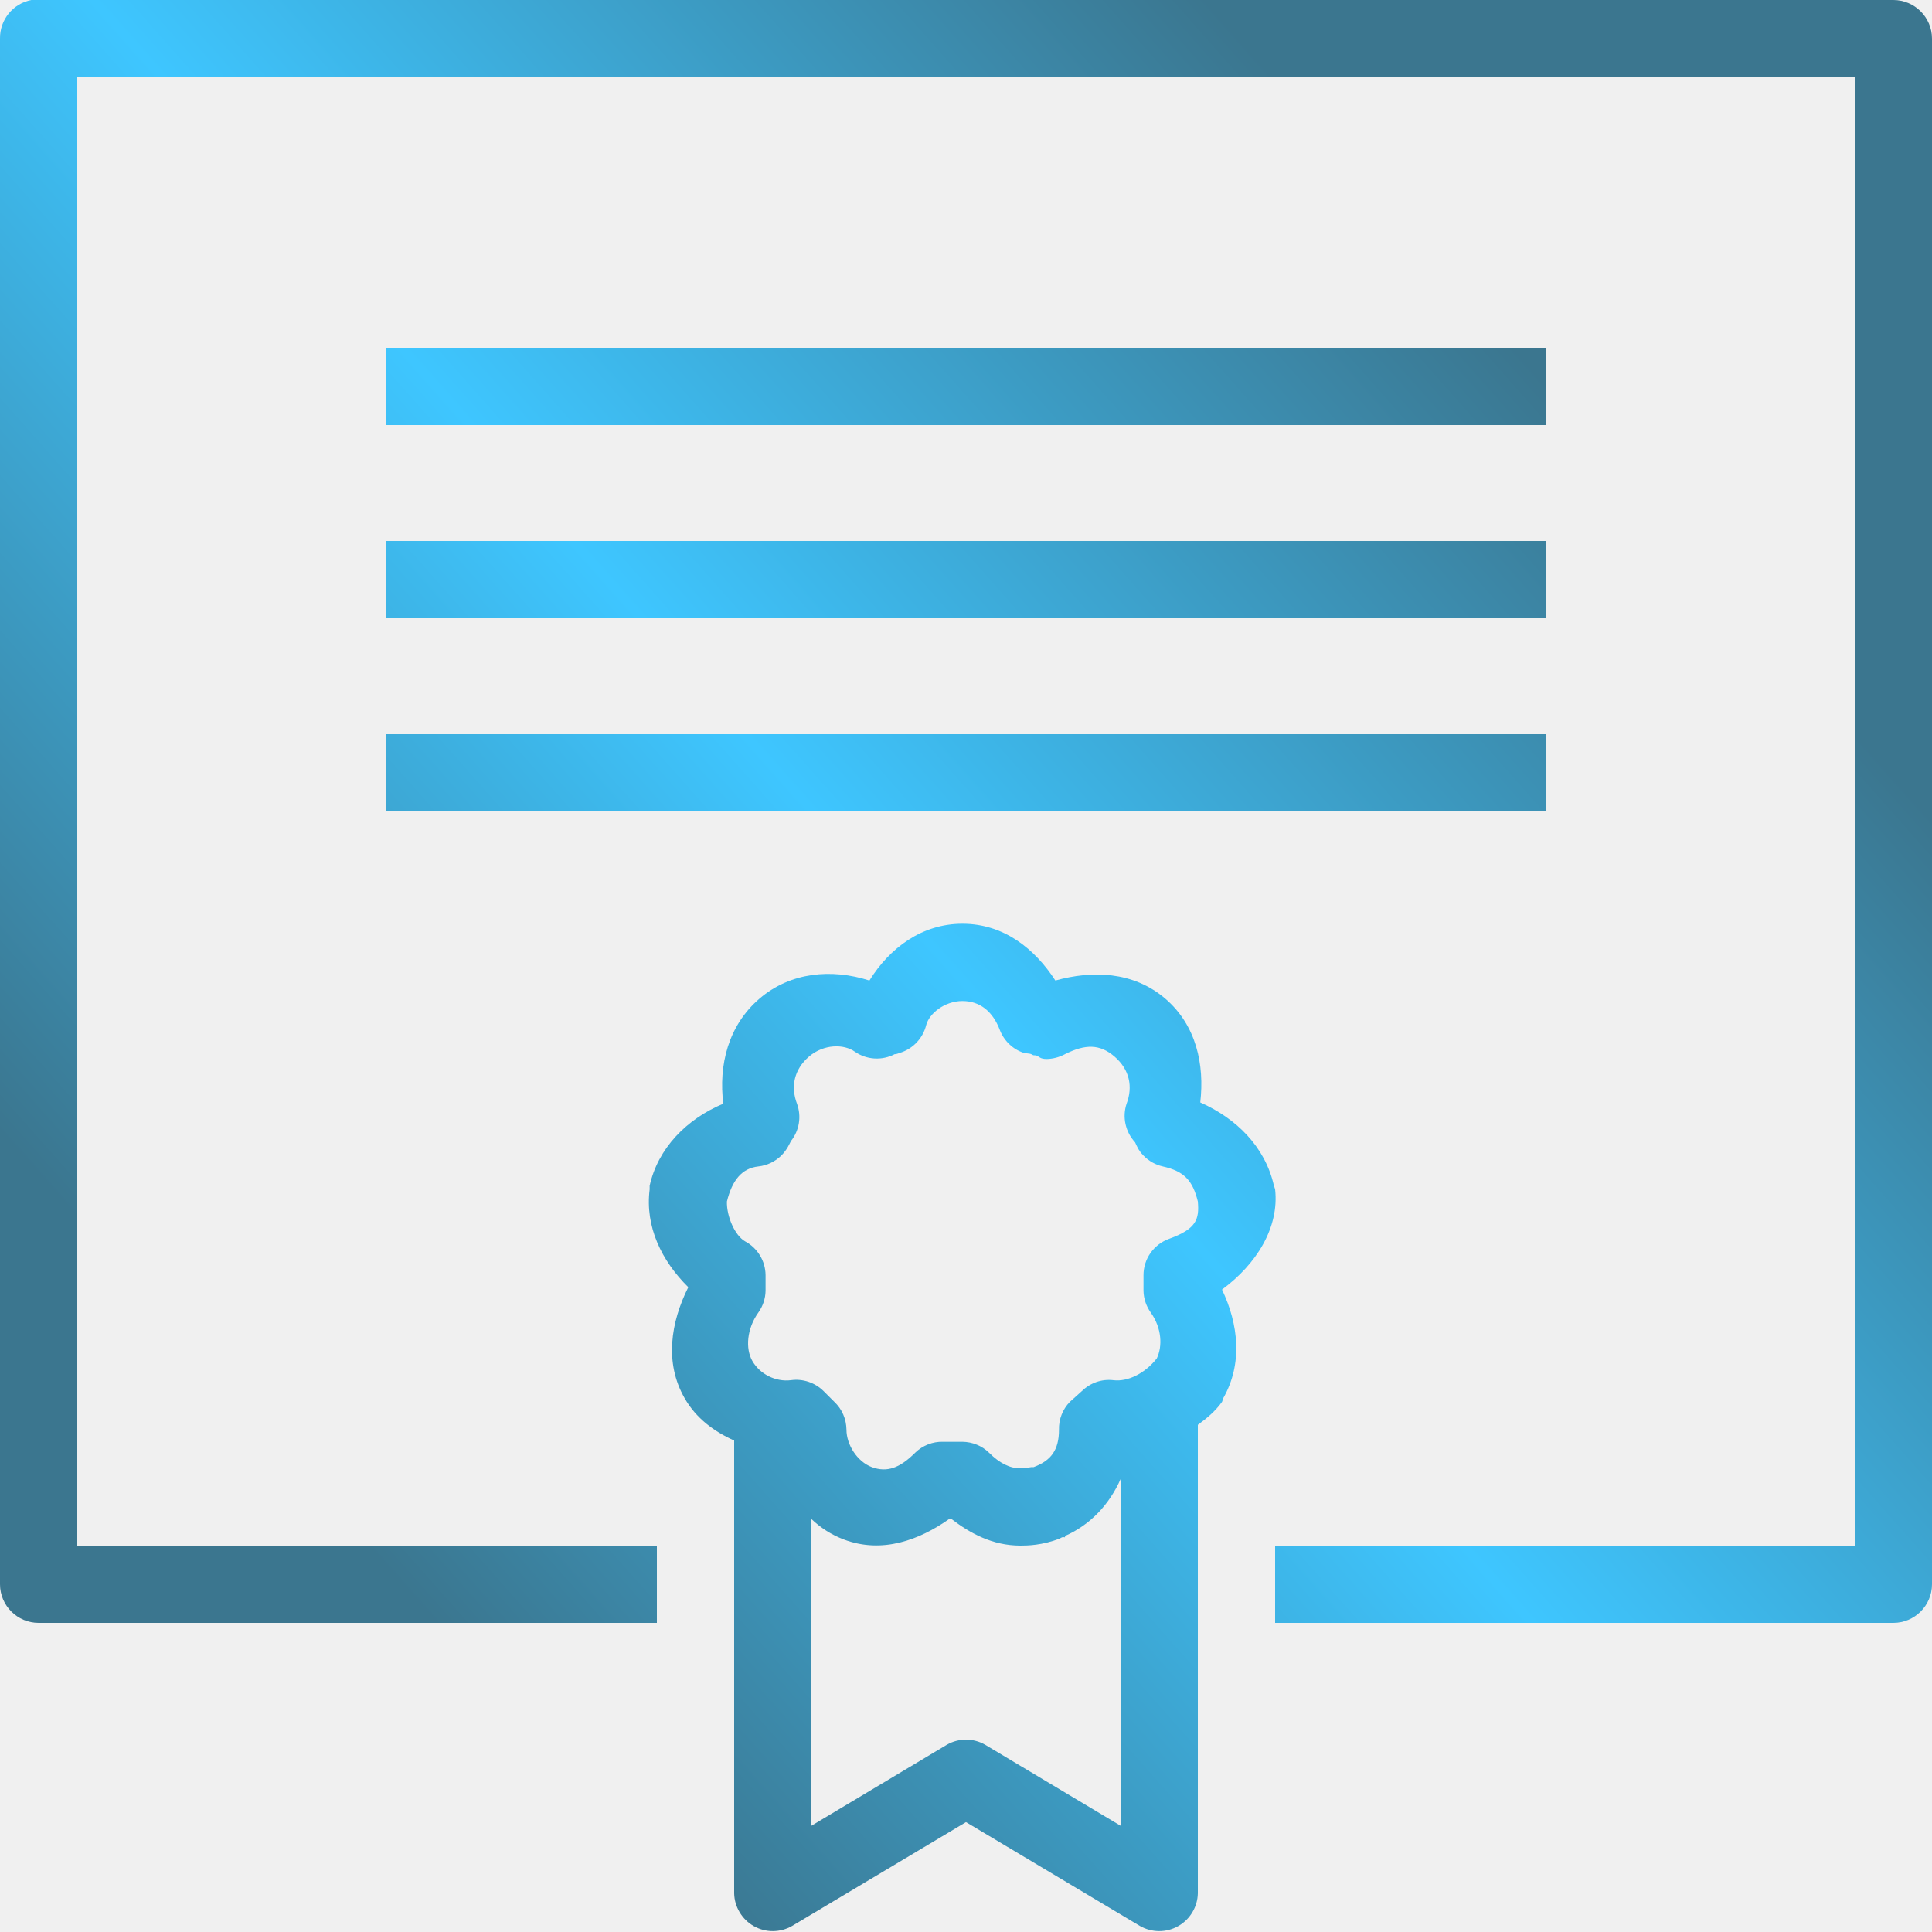
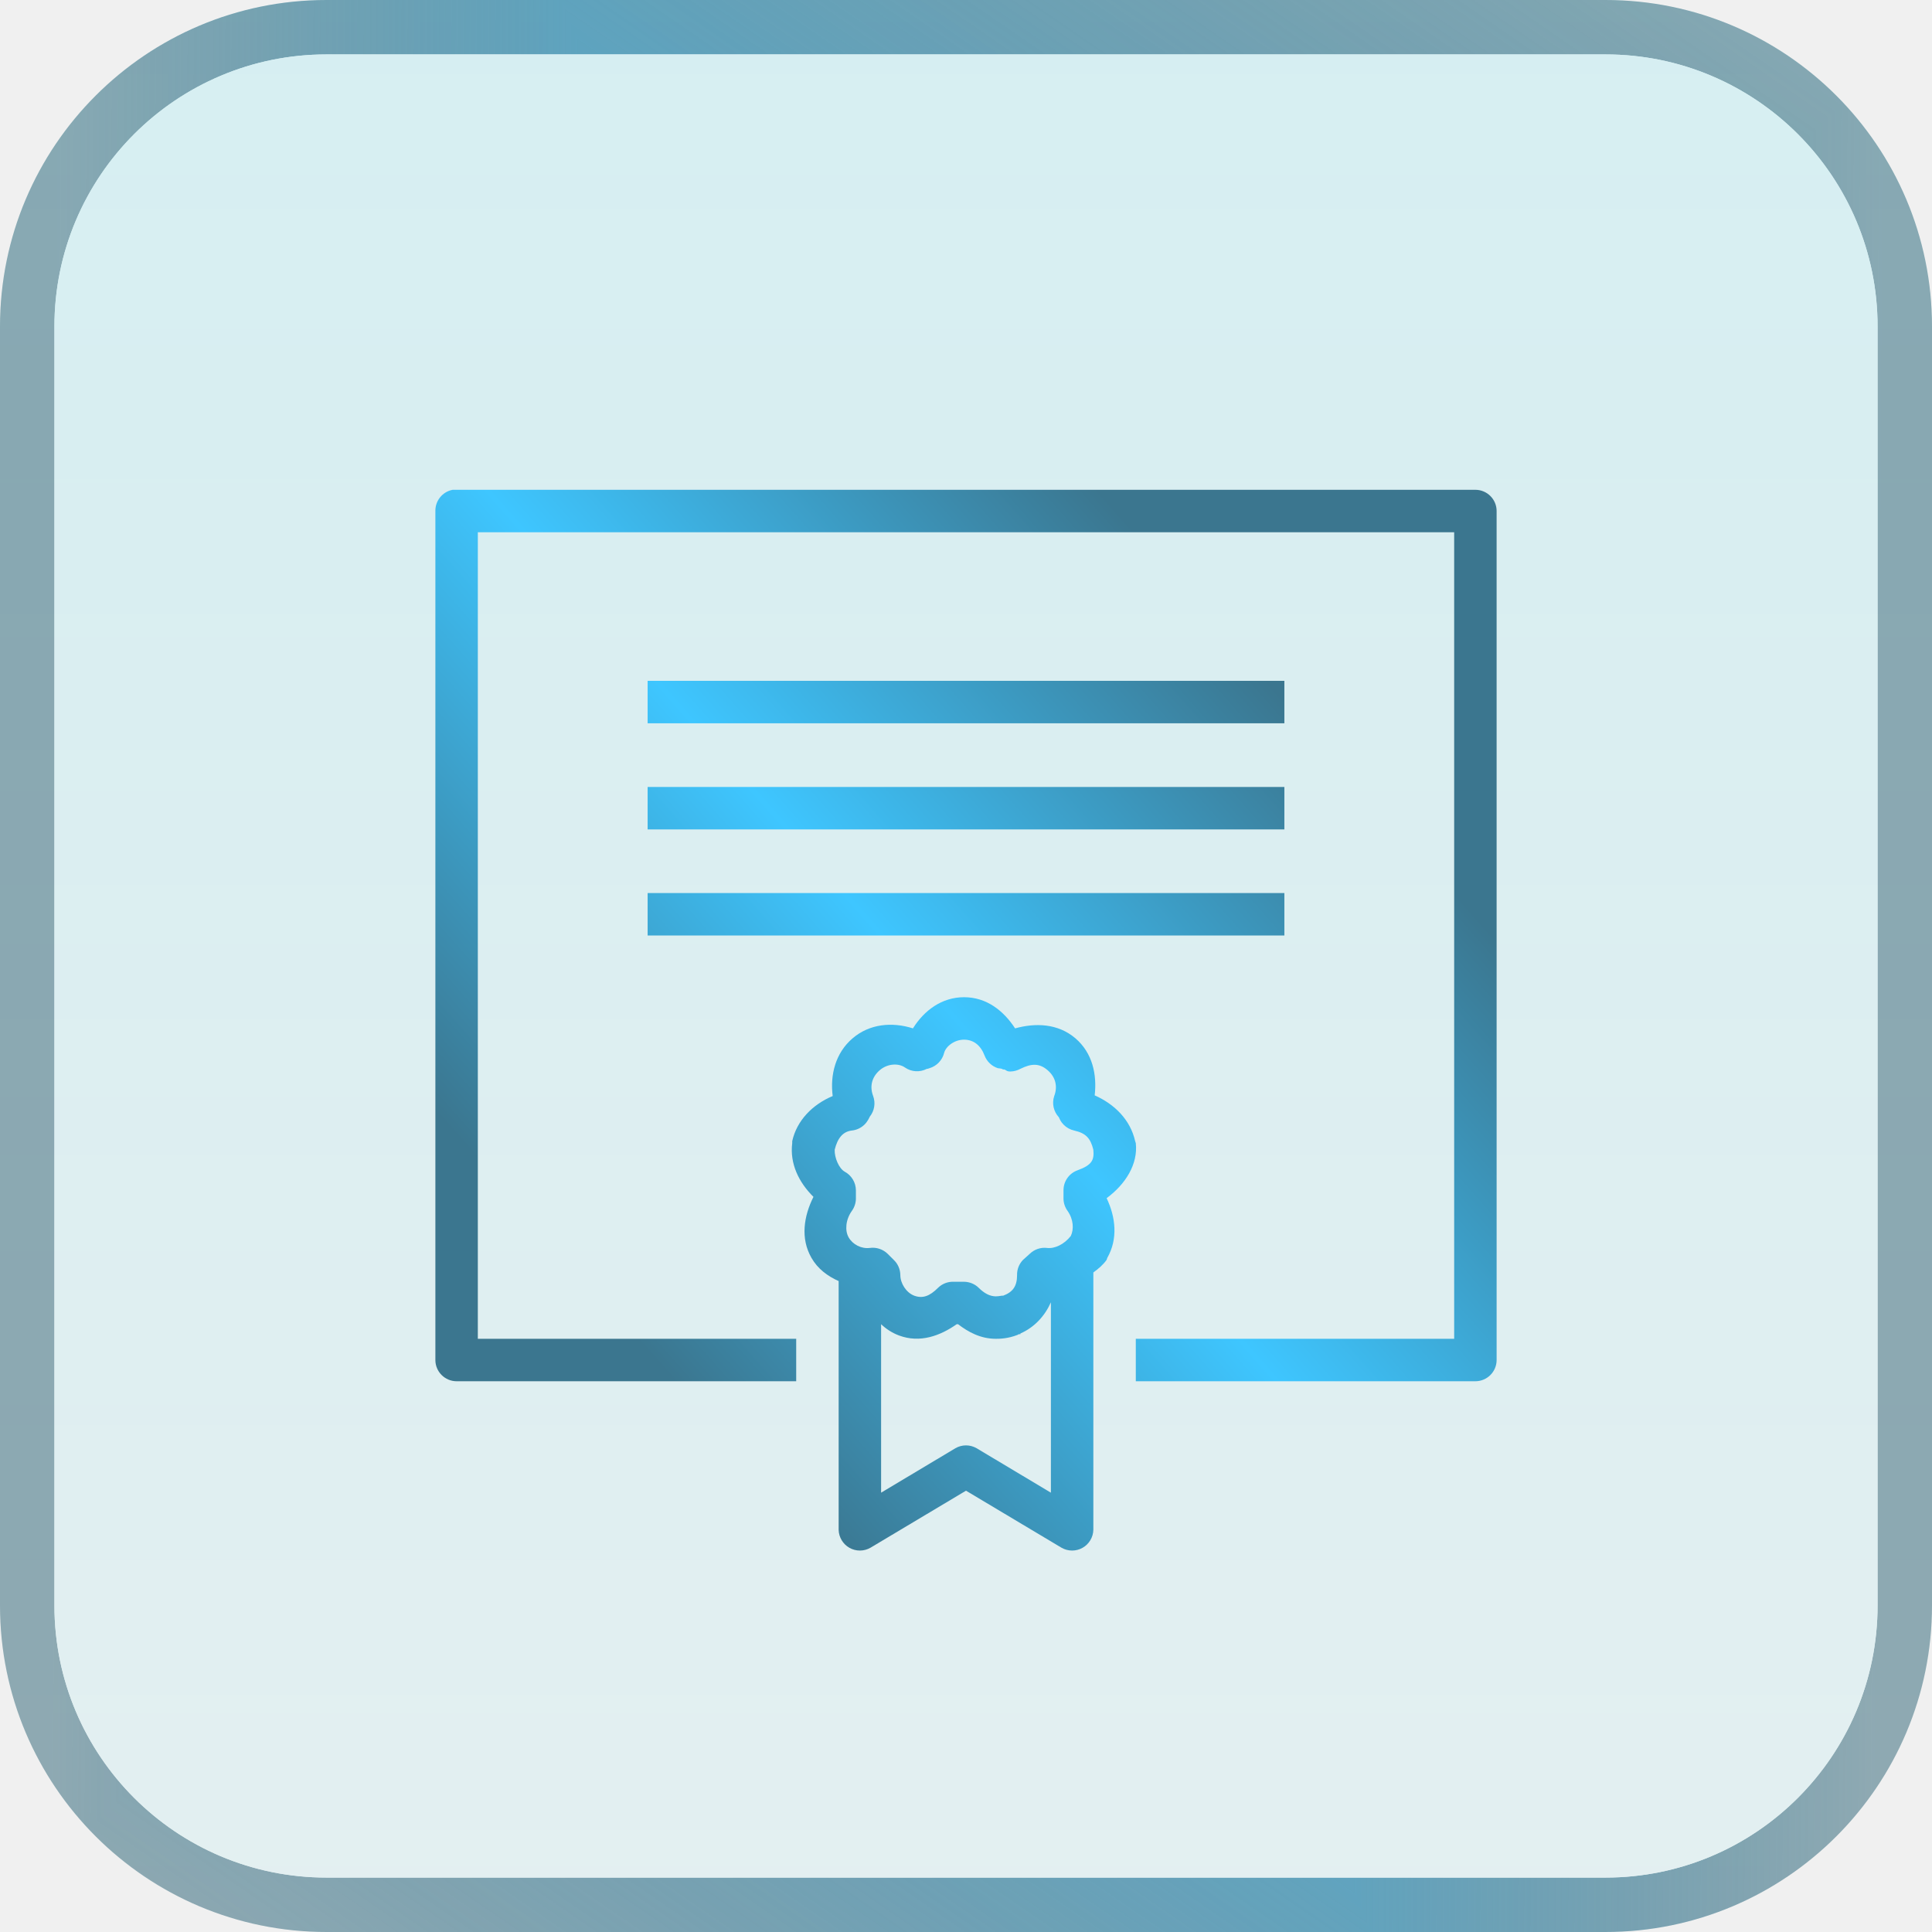
- <svg xmlns="http://www.w3.org/2000/svg" width="39" height="39" viewBox="0 0 39 39" fill="none">
-   <g clip-path="url(#clip0_177_1738)">
-     <path d="M0.634 0C0.262 0.07 -0.006 0.399 0 0.78V31.98C0 32.41 0.35 32.76 0.78 32.76H13.26V31.2H1.56V1.56H37.44V31.2H25.74V32.76H38.22C38.65 32.76 39 32.41 39 31.98V0.78C39 0.35 38.65 0 38.22 0H0.78C0.756 0 0.731 0 0.707 0C0.683 0 0.658 0 0.634 0ZM7.8 7.02V8.58H31.2V7.02H7.8ZM7.8 10.92V12.48H31.2V10.92H7.8ZM7.8 14.82V16.38H31.2V14.82H7.8ZM19.427 18.647C18.61 18.647 17.961 19.134 17.55 19.793C16.788 19.549 15.957 19.622 15.332 20.158C14.698 20.701 14.503 21.505 14.601 22.279C13.857 22.59 13.281 23.181 13.114 23.936C13.114 23.961 13.114 23.985 13.114 24.009C13.019 24.762 13.355 25.451 13.894 25.984C13.54 26.691 13.409 27.51 13.821 28.226C14.052 28.631 14.415 28.897 14.82 29.079V38.22C14.826 38.494 14.979 38.747 15.216 38.881C15.457 39.018 15.752 39.015 15.99 38.878L19.5 36.782L23.01 38.878C23.248 39.015 23.543 39.018 23.784 38.881C24.022 38.747 24.174 38.494 24.18 38.22V28.762C24.363 28.628 24.53 28.491 24.668 28.299C24.677 28.275 24.686 28.251 24.692 28.226C25.091 27.526 25 26.73 24.668 26.032C25.365 25.518 25.825 24.78 25.74 24.009C25.734 23.985 25.725 23.961 25.716 23.936C25.539 23.147 24.954 22.574 24.229 22.254C24.317 21.49 24.15 20.697 23.522 20.158C22.873 19.604 22.044 19.588 21.304 19.793C20.89 19.156 20.268 18.647 19.427 18.647ZM19.427 20.207C19.784 20.207 20.042 20.42 20.183 20.792C20.268 21.011 20.445 21.182 20.67 21.255C20.682 21.261 20.786 21.264 20.816 21.279C20.856 21.292 20.826 21.304 20.914 21.304C20.987 21.331 20.99 21.377 21.133 21.377C21.261 21.374 21.386 21.34 21.499 21.279C21.913 21.072 22.203 21.075 22.498 21.328C22.806 21.593 22.87 21.941 22.742 22.279C22.651 22.55 22.718 22.849 22.913 23.059C22.943 23.12 22.977 23.22 23.083 23.327C23.19 23.437 23.324 23.513 23.473 23.546C23.909 23.644 24.076 23.833 24.18 24.253C24.211 24.613 24.153 24.808 23.595 25.009C23.287 25.122 23.083 25.414 23.083 25.74V26.057C23.086 26.215 23.138 26.368 23.23 26.496C23.452 26.809 23.47 27.175 23.351 27.422C23.111 27.727 22.763 27.897 22.474 27.861C22.239 27.833 22.008 27.916 21.84 28.08L21.596 28.299C21.45 28.449 21.371 28.653 21.377 28.86C21.377 29.274 21.215 29.485 20.865 29.616C20.856 29.616 20.85 29.616 20.841 29.616C20.841 29.607 20.713 29.64 20.597 29.64C20.39 29.64 20.183 29.543 19.963 29.323C19.82 29.183 19.628 29.107 19.427 29.104H19.037C18.83 29.098 18.626 29.177 18.476 29.323C18.163 29.637 17.904 29.728 17.599 29.616C17.3 29.503 17.087 29.159 17.087 28.86C17.084 28.647 16.999 28.446 16.843 28.299L16.624 28.08C16.45 27.909 16.206 27.827 15.966 27.861C15.658 27.9 15.338 27.739 15.186 27.471C15.046 27.224 15.073 26.825 15.308 26.496C15.399 26.368 15.451 26.215 15.454 26.057V25.74C15.451 25.454 15.292 25.192 15.04 25.058C14.832 24.939 14.665 24.549 14.674 24.253C14.78 23.823 14.976 23.583 15.308 23.546C15.481 23.528 15.646 23.449 15.771 23.327C15.89 23.208 15.938 23.086 15.966 23.034C16.136 22.821 16.182 22.535 16.088 22.279C15.96 21.941 16.024 21.593 16.331 21.328C16.63 21.072 17.038 21.072 17.258 21.231C17.495 21.395 17.806 21.413 18.062 21.279C18.071 21.279 18.077 21.279 18.086 21.279C18.111 21.273 18.135 21.264 18.16 21.255C18.425 21.176 18.629 20.962 18.696 20.694C18.757 20.457 19.07 20.207 19.427 20.207ZM22.62 29.859V36.855L19.89 35.222C19.649 35.082 19.351 35.082 19.11 35.222L16.38 36.855V30.664C16.563 30.837 16.779 30.981 17.038 31.078C17.812 31.368 18.556 31.087 19.159 30.664C19.165 30.661 19.177 30.667 19.183 30.664C19.189 30.667 19.201 30.661 19.208 30.664C19.582 30.95 20.033 31.2 20.597 31.2C20.737 31.2 21.039 31.197 21.401 31.054C21.413 31.042 21.435 31.035 21.45 31.029C21.471 31.02 21.477 31.042 21.499 31.029V31.005C22.014 30.779 22.395 30.365 22.62 29.859Z" fill="url(#paint0_linear_177_1738)" />
+ <svg xmlns="http://www.w3.org/2000/svg" width="71" height="71" viewBox="0 0 71 71" fill="none">
+   <mask id="path-1-inside-1_17784_2" fill="white">
+     <path d="M0 12C0 5.373 5.373 0 12 0H59C65.627 0 71 5.373 71 12V59C71 65.627 65.627 71 59 71H12C5.373 71 0 65.627 0 59V12Z" />
+   </mask>
+   <path d="M0 12C0 5.373 5.373 0 12 0H59C65.627 0 71 5.373 71 12V59C71 65.627 65.627 71 59 71H12C5.373 71 0 65.627 0 59V12Z" fill="url(#paint0_linear_17784_2)" fill-opacity="0.11" />
+   <g clip-path="url(#paint1_diamond_17784_2_clip_path)" data-figma-skip-parse="true" mask="url(#path-1-inside-1_17784_2)">
+     <g transform="matrix(-0.0337561 0.0332097 -0.0332097 -0.0792532 35.5 35.5)">
+       <rect x="0" y="0" width="1116.25" height="664.666" fill="url(#paint1_diamond_17784_2)" opacity="1" shape-rendering="crispEdges" />
+       <rect x="0" y="0" width="1116.25" height="664.666" transform="scale(1 -1)" fill="url(#paint1_diamond_17784_2)" opacity="1" shape-rendering="crispEdges" />
+       <rect x="0" y="0" width="1116.25" height="664.666" transform="scale(-1 1)" fill="url(#paint1_diamond_17784_2)" opacity="1" shape-rendering="crispEdges" />
+       <rect x="0" y="0" width="1116.25" height="664.666" transform="scale(-1)" fill="url(#paint1_diamond_17784_2)" opacity="1" shape-rendering="crispEdges" />
+     </g>
+   </g>
+   <path d="M12 2H59V-2H12V2ZM69 12V59H73V12H69ZM59 69H12V73H59V69ZM2 59V12H-2V59H2ZM12 69C6.477 69 2 64.523 2 59H-2C-2 66.732 4.268 73 12 73V69ZM69 59C69 64.523 64.523 69 59 69V73C66.732 73 73 66.732 73 59H69ZM59 2C64.523 2 69 6.477 69 12H73C73 4.268 66.732 -2 59 -2V2ZM12 -2C4.268 -2 -2 4.268 -2 12H2C2 6.477 6.477 2 12 2V-2Z" data-figma-gradient-fill="{&quot;type&quot;:&quot;GRADIENT_DIAMOND&quot;,&quot;stops&quot;:[{&quot;color&quot;:{&quot;r&quot;:0.28627452254295349,&quot;g&quot;:0.72549021244049072,&quot;b&quot;:0.90980392694473267,&quot;a&quot;:1.0},&quot;position&quot;:0.0},{&quot;color&quot;:{&quot;r&quot;:0.12156862020492554,&quot;g&quot;:0.30196088552474976,&quot;b&quot;:0.37647059559822083,&quot;a&quot;:0.43000000715255737},&quot;position&quot;:1.0}],&quot;stopsVar&quot;:[],&quot;transform&quot;:{&quot;m00&quot;:-67.512283325195312,&quot;m01&quot;:-66.419357299804688,&quot;m02&quot;:102.46582031250,&quot;m10&quot;:66.419357299804688,&quot;m11&quot;:-158.50631713867188,&quot;m12&quot;:81.543487548828125},&quot;opacity&quot;:1.0,&quot;blendMode&quot;:&quot;NORMAL&quot;,&quot;visible&quot;:true}" mask="url(#path-1-inside-1_17784_2)" />
+   <g clip-path="url(#clip0_17784_2)">
+     <path d="M16.634 18C16.262 18.07 15.994 18.399 16 18.78V49.98C16 50.41 16.351 50.76 16.78 50.76H29.26V49.2H17.56V19.56H53.44V49.2H41.74V50.76H54.22C54.65 50.76 55 50.41 55 49.98V18.78C55 18.35 54.65 18 54.22 18H16.78C16.756 18 16.731 18 16.707 18C16.683 18 16.658 18 16.634 18ZM23.8 25.02V26.58H47.2V25.02H23.8ZM23.8 28.92V30.48H47.2V28.92H23.8ZM23.8 32.82V34.38H47.2V32.82H23.8ZM35.427 36.647C34.61 36.647 33.961 37.134 33.55 37.792C32.788 37.549 31.957 37.622 31.332 38.158C30.698 38.7 30.503 39.505 30.601 40.279C29.857 40.59 29.281 41.181 29.114 41.936C29.114 41.961 29.114 41.985 29.114 42.009C29.019 42.762 29.355 43.45 29.894 43.984C29.54 44.691 29.409 45.51 29.821 46.226C30.052 46.632 30.415 46.897 30.82 47.079V56.22C30.826 56.494 30.979 56.747 31.216 56.881C31.457 57.018 31.752 57.015 31.99 56.878L35.5 54.782L39.01 56.878C39.248 57.015 39.543 57.018 39.784 56.881C40.022 56.747 40.174 56.494 40.18 56.22V46.763C40.363 46.628 40.531 46.491 40.668 46.299C40.677 46.275 40.686 46.251 40.692 46.226C41.091 45.526 41 44.73 40.668 44.032C41.365 43.518 41.825 42.78 41.74 42.009C41.734 41.985 41.725 41.961 41.716 41.936C41.539 41.147 40.954 40.574 40.229 40.254C40.317 39.49 40.15 38.697 39.522 38.158C38.873 37.604 38.044 37.588 37.304 37.792C36.889 37.156 36.268 36.647 35.427 36.647ZM35.427 38.207C35.783 38.207 36.042 38.42 36.183 38.792C36.268 39.011 36.445 39.182 36.67 39.255C36.682 39.261 36.786 39.264 36.816 39.279C36.856 39.292 36.825 39.304 36.914 39.304C36.987 39.331 36.99 39.377 37.133 39.377C37.261 39.374 37.386 39.34 37.499 39.279C37.913 39.072 38.203 39.075 38.498 39.328C38.806 39.593 38.87 39.941 38.742 40.279C38.651 40.55 38.718 40.849 38.913 41.059C38.943 41.12 38.977 41.22 39.083 41.327C39.19 41.437 39.324 41.513 39.473 41.546C39.909 41.644 40.077 41.833 40.18 42.253C40.211 42.613 40.153 42.808 39.595 43.009C39.287 43.121 39.083 43.414 39.083 43.74V44.057C39.086 44.215 39.138 44.368 39.23 44.496C39.452 44.809 39.47 45.175 39.351 45.422C39.111 45.727 38.763 45.897 38.474 45.861C38.239 45.833 38.008 45.916 37.84 46.08L37.596 46.299C37.45 46.449 37.371 46.653 37.377 46.86C37.377 47.274 37.215 47.485 36.865 47.616C36.856 47.616 36.85 47.616 36.841 47.616C36.841 47.606 36.713 47.64 36.597 47.64C36.39 47.64 36.183 47.542 35.963 47.323C35.82 47.183 35.628 47.107 35.427 47.104H35.037C34.83 47.098 34.626 47.177 34.476 47.323C34.163 47.637 33.904 47.728 33.599 47.616C33.3 47.503 33.087 47.159 33.087 46.86C33.084 46.647 32.999 46.446 32.843 46.299L32.624 46.08C32.45 45.909 32.206 45.827 31.966 45.861C31.658 45.9 31.338 45.739 31.186 45.471C31.046 45.224 31.073 44.825 31.308 44.496C31.399 44.368 31.451 44.215 31.454 44.057V43.74C31.451 43.454 31.292 43.192 31.04 43.057C30.832 42.939 30.665 42.549 30.674 42.253C30.78 41.824 30.976 41.583 31.308 41.546C31.481 41.528 31.646 41.449 31.771 41.327C31.89 41.208 31.938 41.086 31.966 41.034C32.136 40.821 32.182 40.535 32.088 40.279C31.96 39.941 32.024 39.593 32.331 39.328C32.63 39.072 33.038 39.072 33.258 39.231C33.495 39.395 33.806 39.413 34.062 39.279C34.071 39.279 34.077 39.279 34.086 39.279C34.111 39.273 34.135 39.264 34.16 39.255C34.425 39.176 34.629 38.962 34.696 38.694C34.757 38.457 35.071 38.207 35.427 38.207ZM38.62 47.859V54.855L35.89 53.222C35.649 53.082 35.351 53.082 35.11 53.222L32.38 54.855V48.664C32.563 48.837 32.779 48.981 33.038 49.078C33.812 49.368 34.556 49.087 35.159 48.664C35.165 48.661 35.177 48.667 35.183 48.664C35.189 48.667 35.202 48.661 35.208 48.664C35.582 48.95 36.033 49.2 36.597 49.2C36.737 49.2 37.039 49.197 37.401 49.054C37.413 49.042 37.435 49.035 37.45 49.029C37.471 49.02 37.477 49.042 37.499 49.029V49.005C38.014 48.779 38.395 48.365 38.62 47.859Z" fill="url(#paint2_linear_17784_2)" />
  </g>
  <defs>
-     <linearGradient id="paint0_linear_177_1738" x1="44" y1="1.1148e-06" x2="0" y2="39" gradientUnits="userSpaceOnUse">
+     <clipPath id="paint1_diamond_17784_2_clip_path">
+       <path d="M12 2H59V-2H12V2ZM69 12V59H73V12H69ZM59 69H12V73H59V69ZM2 59V12H-2V59H2ZM12 69C6.477 69 2 64.523 2 59H-2C-2 66.732 4.268 73 12 73V69ZM69 59C69 64.523 64.523 69 59 69V73C66.732 73 73 66.732 73 59H69ZM59 2C64.523 2 69 6.477 69 12H73C73 4.268 66.732 -2 59 -2V2ZM12 -2C4.268 -2 -2 4.268 -2 12H2C2 6.477 6.477 2 12 2V-2Z" mask="url(#path-1-inside-1_17784_2)" />
+     </clipPath>
+     <linearGradient id="paint0_linear_17784_2" x1="35.5" y1="0" x2="35.5" y2="71" gradientUnits="userSpaceOnUse">
+       <stop stop-color="#00E0FF" />
+       <stop offset="1" stop-color="#00E0FF" stop-opacity="0.49" />
+     </linearGradient>
+     <linearGradient id="paint1_diamond_17784_2" x1="0" y1="0" x2="500" y2="500" gradientUnits="userSpaceOnUse">
+       <stop stop-color="#49B9E8" />
+       <stop offset="1" stop-color="#1F4D60" stop-opacity="0.43" />
+     </linearGradient>
+     <linearGradient id="paint2_linear_17784_2" x1="60" y1="18" x2="16" y2="57" gradientUnits="userSpaceOnUse">
      <stop offset="0.25" stop-color="#3B768F" />
      <stop offset="0.536" stop-color="#3EC6FF" />
      <stop offset="0.818" stop-color="#3B768F" />
    </linearGradient>
-     <clipPath id="clip0_177_1738">
-       <rect width="39" height="39" fill="white" />
+     <clipPath id="clip0_17784_2">
+       <rect width="39" height="39" fill="white" transform="translate(16 18)" />
    </clipPath>
  </defs>
</svg>
